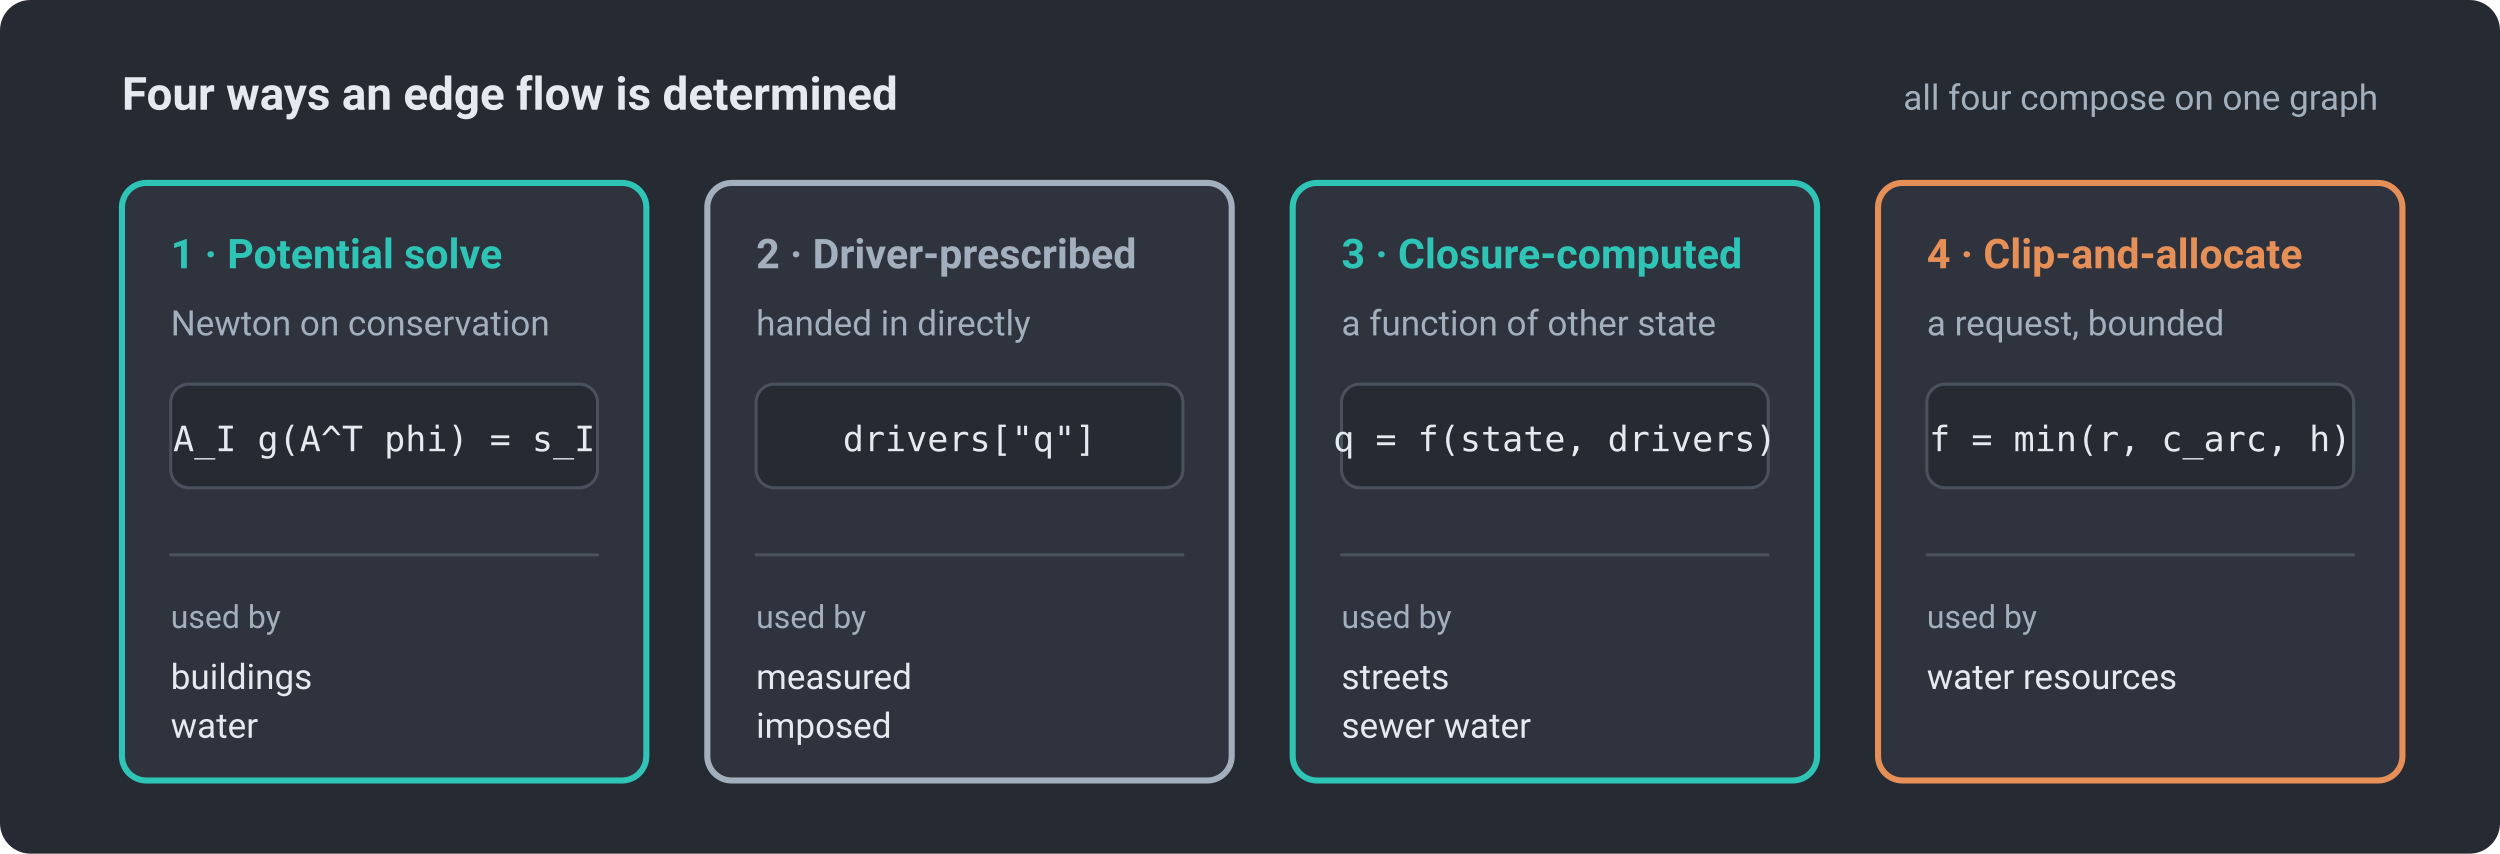
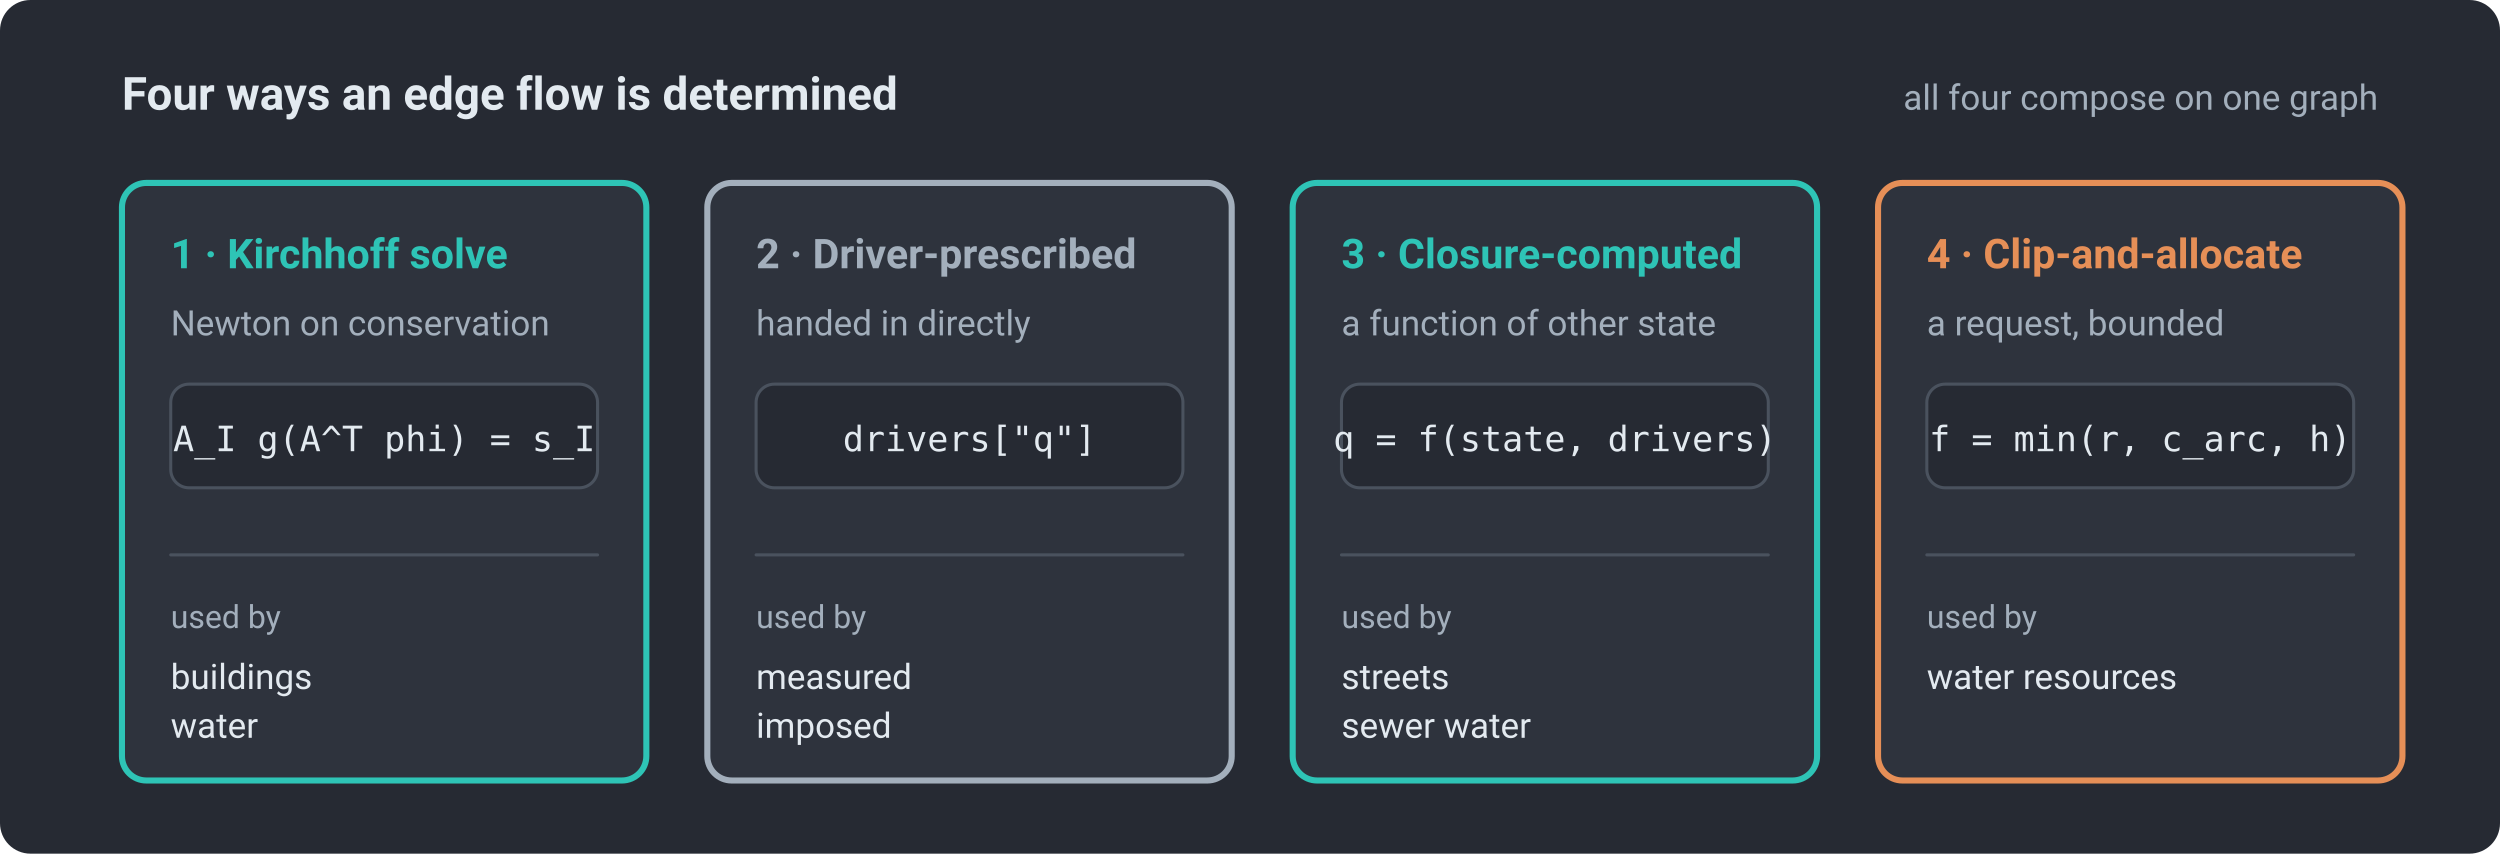
<svg xmlns="http://www.w3.org/2000/svg" viewBox="0 0 820 280" width="820" height="280" role="img" aria-labelledby="t d" font-family="system-ui, -apple-system, 'Segoe UI', Roboto, sans-serif">
  <rect width="820" height="280" rx="10" fill="#262A33" />
  <defs>
    <marker id="ar" viewBox="0 0 10 10" refX="9" refY="5" markerWidth="6" markerHeight="6" orient="auto-start-reverse">
      <path d="M 0 0 L 10 5 L 0 10 z" fill="#2EC4B6" />
    </marker>
    <marker id="arn" viewBox="0 0 10 10" refX="9" refY="5" markerWidth="6" markerHeight="6" orient="auto-start-reverse">
      <path d="M 0 0 L 10 5 L 0 10 z" fill="#E3EAF0" />
    </marker>
    <marker id="arm" viewBox="0 0 10 10" refX="9" refY="5" markerWidth="6" markerHeight="6" orient="auto-start-reverse">
      <path d="M 0 0 L 10 5 L 0 10 z" fill="#A3AFBC" />
    </marker>
    <marker id="arw" viewBox="0 0 10 10" refX="9" refY="5" markerWidth="6" markerHeight="6" orient="auto-start-reverse">
      <path d="M 0 0 L 10 5 L 0 10 z" fill="#E68F57" />
    </marker>
  </defs>
  <rect x="40" y="60" width="172" height="196" rx="8" fill="#2E333D" stroke="#2EC4B6" stroke-width="2" />
-   <text x="56" y="88" font-size="13.5" fill="#2EC4B6" text-anchor="start" font-weight="600" font-family="system-ui, -apple-system, 'Segoe UI', Roboto, sans-serif">1 · Potential solve</text>
+   <text x="56" y="88" font-size="13.5" fill="#2EC4B6" text-anchor="start" font-weight="600" font-family="system-ui, -apple-system, 'Segoe UI', Roboto, sans-serif">1 · Kirchhoff solve</text>
  <text x="56" y="110" font-size="11.5" fill="#A3AFBC" text-anchor="start" font-weight="400" font-family="system-ui, -apple-system, 'Segoe UI', Roboto, sans-serif">Newton on conservation</text>
  <rect x="56" y="126" width="140" height="34" rx="6" fill="#262A33" stroke="#4A525E" stroke-width="1" />
  <text x="126" y="148" font-size="11.5" fill="#E3EAF0" text-anchor="middle" font-weight="400" font-family="ui-monospace, 'JetBrains Mono', 'SF Mono', Menlo, monospace">A_I g(A^T phi) = s_I</text>
  <line x1="56" y1="182" x2="196" y2="182" stroke="#4A525E" stroke-width="1" stroke-linecap="round" />
  <text x="56" y="206" font-size="10.5" fill="#A3AFBC" text-anchor="start" font-weight="400" font-family="system-ui, -apple-system, 'Segoe UI', Roboto, sans-serif">used by</text>
  <text x="56" y="226" font-size="11.5" fill="#E3EAF0" text-anchor="start" font-weight="400" font-family="system-ui, -apple-system, 'Segoe UI', Roboto, sans-serif">buildings</text>
  <text x="56" y="242" font-size="11.5" fill="#E3EAF0" text-anchor="start" font-weight="400" font-family="system-ui, -apple-system, 'Segoe UI', Roboto, sans-serif">water</text>
  <rect x="232" y="60" width="172" height="196" rx="8" fill="#2E333D" stroke="#A3AFBC" stroke-width="2" />
  <text x="248" y="88" font-size="13.5" fill="#A3AFBC" text-anchor="start" font-weight="600" font-family="system-ui, -apple-system, 'Segoe UI', Roboto, sans-serif">2 · Driver-prescribed</text>
  <text x="248" y="110" font-size="11.5" fill="#A3AFBC" text-anchor="start" font-weight="400" font-family="system-ui, -apple-system, 'Segoe UI', Roboto, sans-serif">handed in directly</text>
  <rect x="248" y="126" width="140" height="34" rx="6" fill="#262A33" stroke="#4A525E" stroke-width="1" />
  <text x="318" y="148" font-size="11.5" fill="#E3EAF0" text-anchor="middle" font-weight="400" font-family="ui-monospace, 'JetBrains Mono', 'SF Mono', Menlo, monospace">drivers["q"]</text>
  <line x1="248" y1="182" x2="388" y2="182" stroke="#4A525E" stroke-width="1" stroke-linecap="round" />
  <text x="248" y="206" font-size="10.5" fill="#A3AFBC" text-anchor="start" font-weight="400" font-family="system-ui, -apple-system, 'Segoe UI', Roboto, sans-serif">used by</text>
  <text x="248" y="226" font-size="11.5" fill="#E3EAF0" text-anchor="start" font-weight="400" font-family="system-ui, -apple-system, 'Segoe UI', Roboto, sans-serif">measured</text>
  <text x="248" y="242" font-size="11.5" fill="#E3EAF0" text-anchor="start" font-weight="400" font-family="system-ui, -apple-system, 'Segoe UI', Roboto, sans-serif">imposed</text>
  <rect x="424" y="60" width="172" height="196" rx="8" fill="#2E333D" stroke="#2EC4B6" stroke-width="2" />
  <text x="440" y="88" font-size="13.5" fill="#2EC4B6" text-anchor="start" font-weight="600" font-family="system-ui, -apple-system, 'Segoe UI', Roboto, sans-serif">3 · Closure-computed</text>
  <text x="440" y="110" font-size="11.5" fill="#A3AFBC" text-anchor="start" font-weight="400" font-family="system-ui, -apple-system, 'Segoe UI', Roboto, sans-serif">a function of other state</text>
  <rect x="440" y="126" width="140" height="34" rx="6" fill="#262A33" stroke="#4A525E" stroke-width="1" />
  <text x="510" y="148" font-size="11.5" fill="#E3EAF0" text-anchor="middle" font-weight="400" font-family="ui-monospace, 'JetBrains Mono', 'SF Mono', Menlo, monospace">q = f(state, drivers)</text>
  <line x1="440" y1="182" x2="580" y2="182" stroke="#4A525E" stroke-width="1" stroke-linecap="round" />
  <text x="440" y="206" font-size="10.5" fill="#A3AFBC" text-anchor="start" font-weight="400" font-family="system-ui, -apple-system, 'Segoe UI', Roboto, sans-serif">used by</text>
  <text x="440" y="226" font-size="11.5" fill="#E3EAF0" text-anchor="start" font-weight="400" font-family="system-ui, -apple-system, 'Segoe UI', Roboto, sans-serif">streets</text>
  <text x="440" y="242" font-size="11.5" fill="#E3EAF0" text-anchor="start" font-weight="400" font-family="system-ui, -apple-system, 'Segoe UI', Roboto, sans-serif">sewer water</text>
  <rect x="616" y="60" width="172" height="196" rx="8" fill="#2E333D" stroke="#E68F57" stroke-width="2" />
  <text x="632" y="88" font-size="13.5" fill="#E68F57" text-anchor="start" font-weight="600" font-family="system-ui, -apple-system, 'Segoe UI', Roboto, sans-serif">4 · Clip-and-allocate</text>
  <text x="632" y="110" font-size="11.5" fill="#A3AFBC" text-anchor="start" font-weight="400" font-family="system-ui, -apple-system, 'Segoe UI', Roboto, sans-serif">a request, bounded</text>
  <rect x="632" y="126" width="140" height="34" rx="6" fill="#262A33" stroke="#4A525E" stroke-width="1" />
  <text x="702" y="148" font-size="11.5" fill="#E3EAF0" text-anchor="middle" font-weight="400" font-family="ui-monospace, 'JetBrains Mono', 'SF Mono', Menlo, monospace">f = min(r, c_arc, h)</text>
  <line x1="632" y1="182" x2="772" y2="182" stroke="#4A525E" stroke-width="1" stroke-linecap="round" />
  <text x="632" y="206" font-size="10.5" fill="#A3AFBC" text-anchor="start" font-weight="400" font-family="system-ui, -apple-system, 'Segoe UI', Roboto, sans-serif">used by</text>
  <text x="632" y="226" font-size="11.5" fill="#E3EAF0" text-anchor="start" font-weight="400" font-family="system-ui, -apple-system, 'Segoe UI', Roboto, sans-serif">water resources</text>
  <text x="40" y="36" font-size="15" fill="#E3EAF0" text-anchor="start" font-weight="600" font-family="system-ui, -apple-system, 'Segoe UI', Roboto, sans-serif">Four ways an edge flow is determined</text>
  <text x="780" y="36" font-size="11.5" fill="#A3AFBC" text-anchor="end" font-weight="400" font-family="system-ui, -apple-system, 'Segoe UI', Roboto, sans-serif">all four compose on one graph</text>
</svg>
